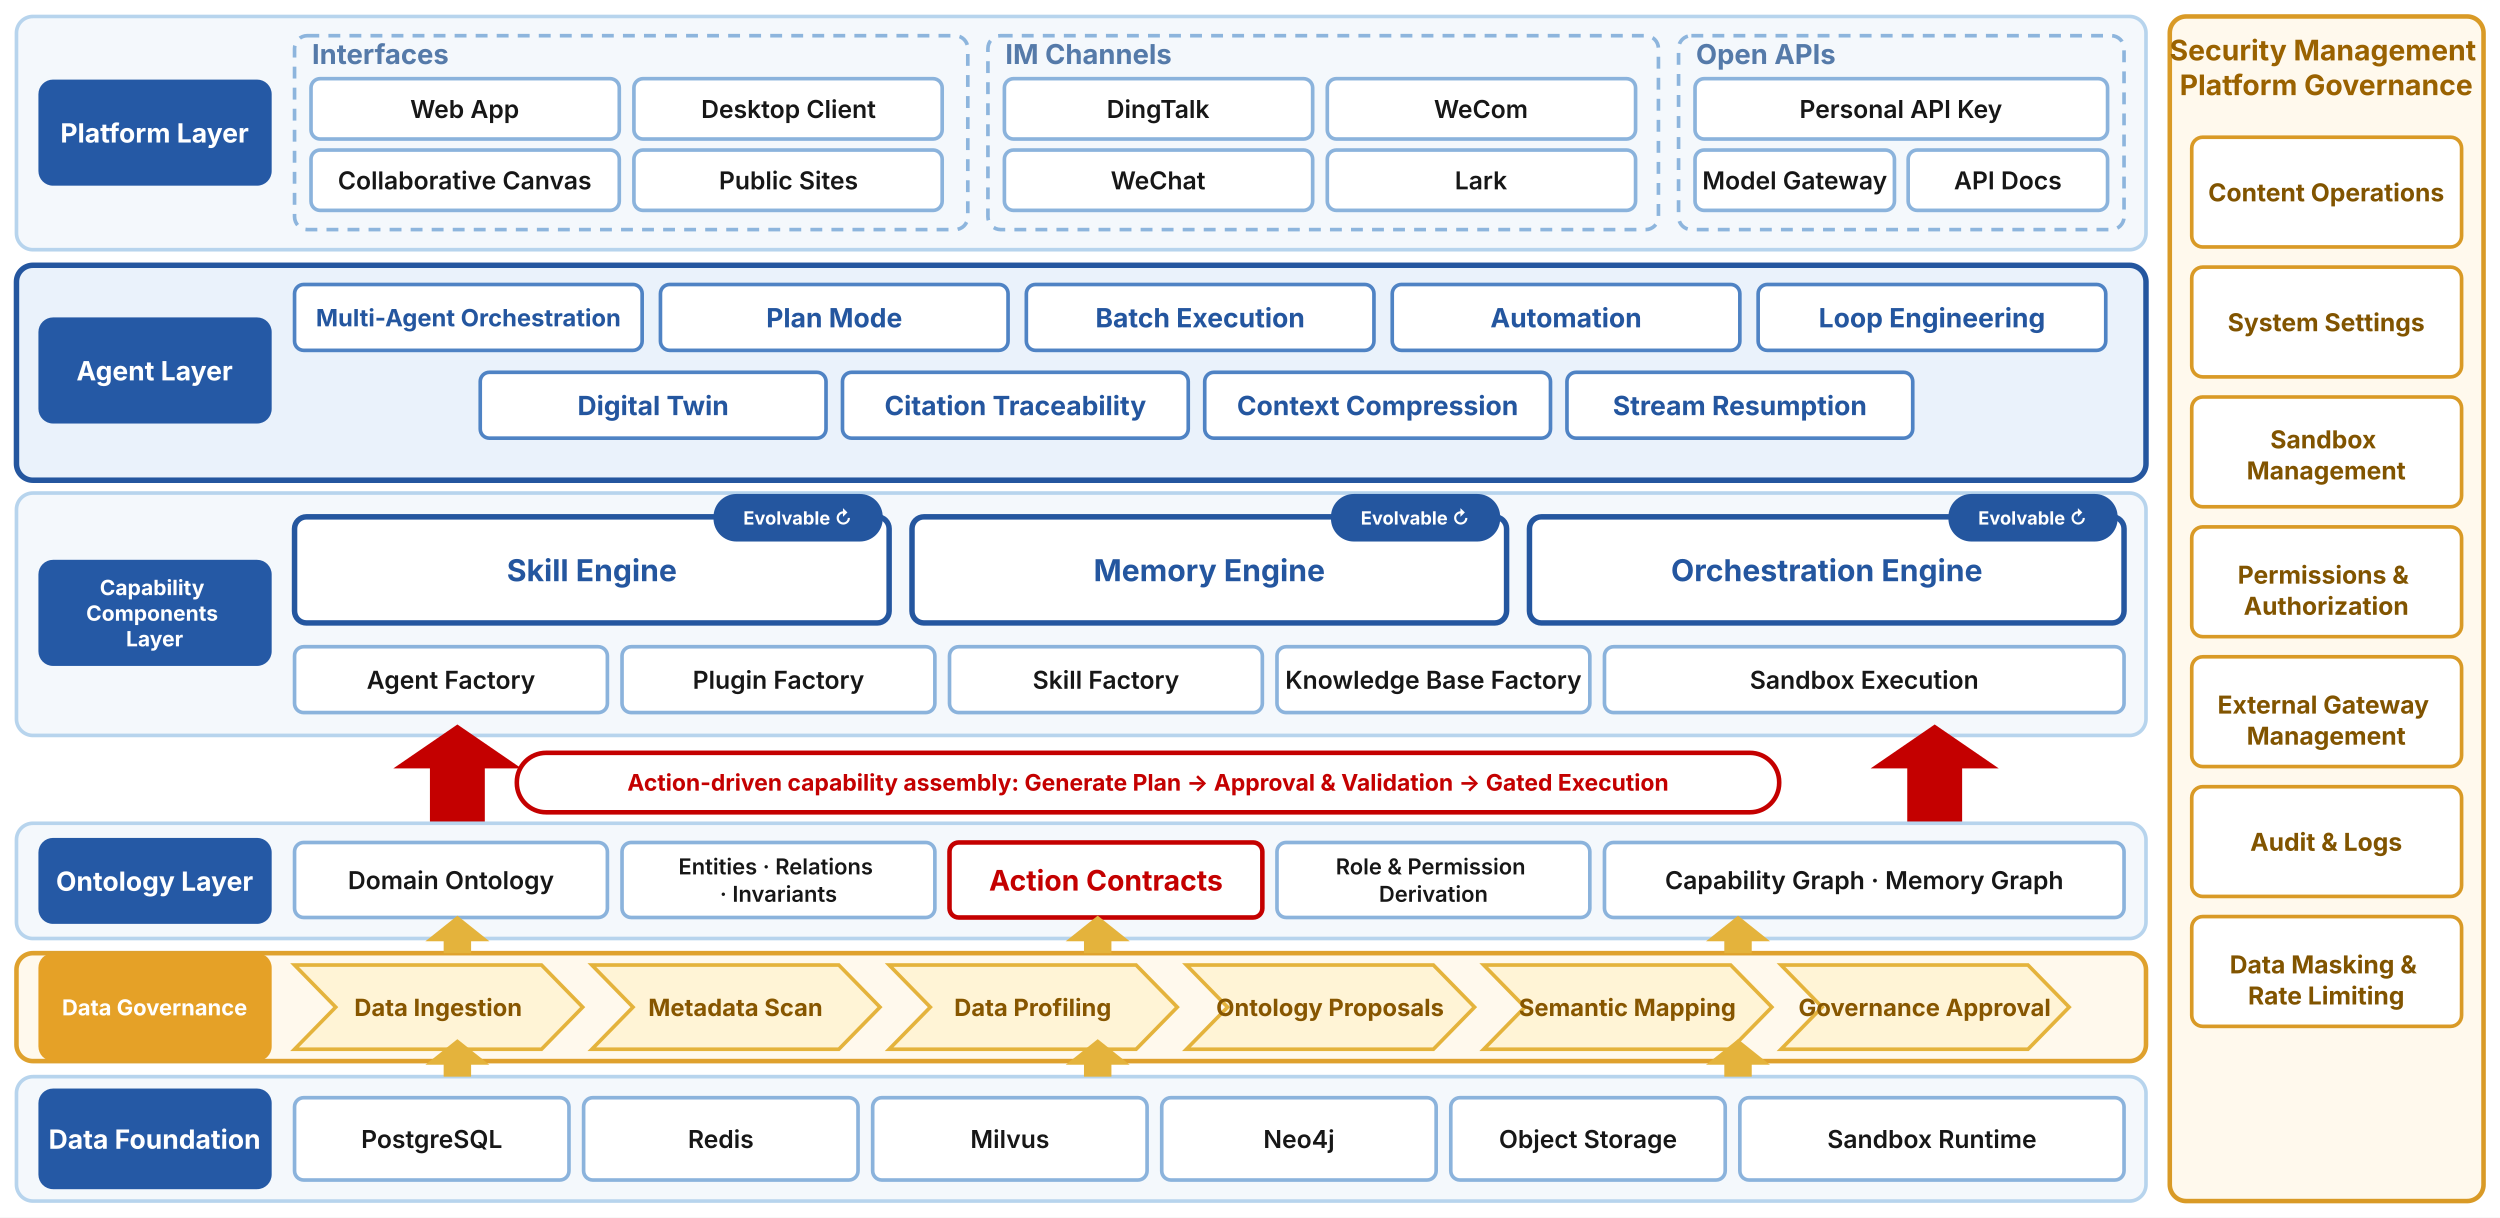
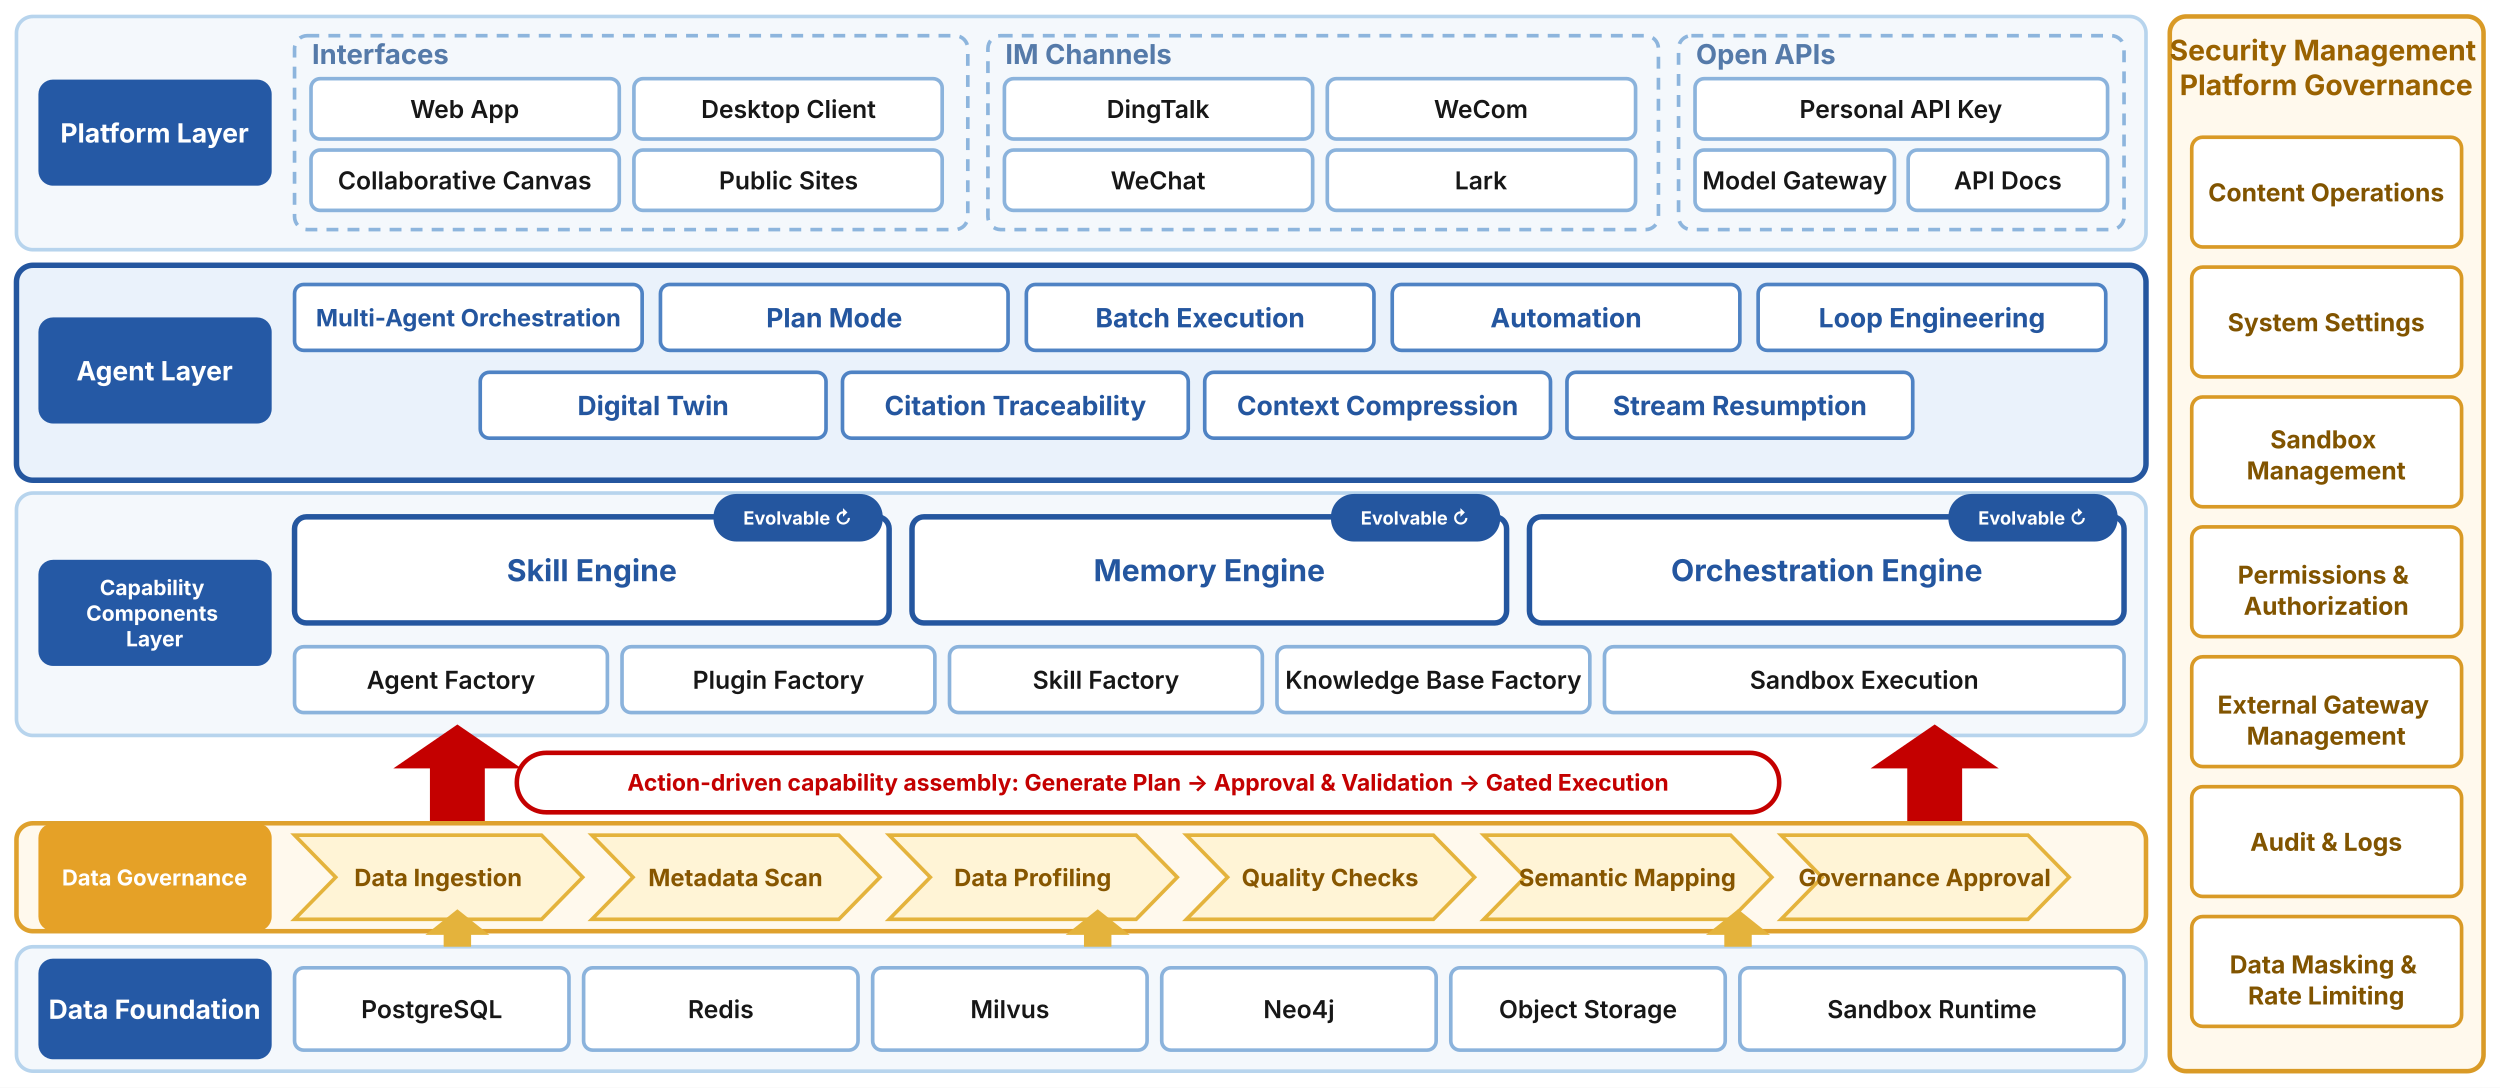
- <svg xmlns="http://www.w3.org/2000/svg" viewBox="0 0 2733 1331" role="img" aria-labelledby="title desc">
+ <svg xmlns="http://www.w3.org/2000/svg" viewBox="0 0 2733 1189" role="img" aria-labelledby="title desc">
  <defs>
    <style>
      text { font-family: Inter, "Segoe UI", Arial, sans-serif; }
      .section-bg { fill: #f4f8fc; stroke: #b7d4ed; stroke-width: 4; }
      .agent-bg { fill: #eaf2fb; stroke: #24569f; stroke-width: 6; }
      .section-label { fill: #2559a5; }
      .section-label-text { fill: #fff; font-size: 29px; font-weight: 700; text-anchor: middle; dominant-baseline: middle; }
      .group { fill: none; stroke: #8db5dd; stroke-width: 4; stroke-dasharray: 13 10; }
      .group-title { fill: #557aa9; font-size: 30px; font-weight: 700; }
      .box { fill: #fff; stroke: #8bb3dc; stroke-width: 4; }
      .box-text { fill: #171717; font-size: 27px; font-weight: 600; text-anchor: middle; dominant-baseline: middle; }
      .agent-box { fill: #fff; stroke: #4f83c4; stroke-width: 4; }
      .agent-text { fill: #24569f; font-size: 29px; font-weight: 700; text-anchor: middle; dominant-baseline: middle; }
      .engine { fill: #fff; stroke: #24569f; stroke-width: 6; }
      .engine-text { fill: #24569f; font-size: 33px; font-weight: 700; text-anchor: middle; dominant-baseline: middle; }
      .badge { fill: #24569f; }
      .badge-text { fill: #fff; font-size: 20px; font-weight: 700; text-anchor: middle; dominant-baseline: middle; }
      .action { fill: #fff; stroke: #c40000; stroke-width: 5; }
      .action-text { fill: #c40000; font-size: 25px; font-weight: 700; text-anchor: middle; dominant-baseline: middle; }
-       .ontology-focus { fill: #fff; stroke: #c40000; stroke-width: 5; }
-       .ontology-focus-text { fill: #c40000; font-size: 31px; font-weight: 700; text-anchor: middle; dominant-baseline: middle; }
      .governance-bg { fill: #fff9ed; stroke: #dfa12d; stroke-width: 5; }
      .governance-label { fill: #e5a127; }
      .governance-title { fill: #fff; font-size: 24px; font-weight: 700; text-anchor: middle; dominant-baseline: middle; }
      .chevron { fill: #fff4d6; stroke: #e4b33c; stroke-width: 4; }
      .chevron-text { fill: #875600; font-size: 26px; font-weight: 700; text-anchor: middle; dominant-baseline: middle; }
      .side-bg { fill: #fff9ed; stroke: #d99a26; stroke-width: 5; }
      .side-box { fill: #fff; stroke: #d99a26; stroke-width: 4; }
      .side-title { fill: #9a6200; font-size: 31px; font-weight: 700; text-anchor: middle; }
      .side-text { fill: #815400; font-size: 27px; font-weight: 700; text-anchor: middle; dominant-baseline: middle; }
    </style>
  </defs>
-   <rect width="2733" height="1331" fill="#fff" />
+   <rect width="2733" height="1189" fill="#fff" />
  <rect class="section-bg" x="18" y="18" width="2328" height="255" rx="18" />
  <rect class="section-label" x="42" y="87" width="255" height="116" rx="16" />
  <text class="section-label-text" x="169" y="145">Platform Layer</text>
  <rect class="group" x="322" y="39" width="736" height="212" rx="14" />
  <rect class="box" x="340" y="86" width="337" height="66" rx="10" />
  <rect class="box" x="693" y="86" width="337" height="66" rx="10" />
  <rect class="box" x="340" y="164" width="337" height="66" rx="10" />
  <rect class="box" x="693" y="164" width="337" height="66" rx="10" />
  <text class="box-text" x="508" y="119">Web App</text>
  <text class="box-text" x="862" y="119">Desktop Client</text>
  <text class="box-text" x="508" y="197">Collaborative Canvas</text>
  <text class="box-text" x="862" y="197">Public Sites</text>
  <rect class="group" x="1080" y="39" width="733" height="212" rx="14" />
  <rect class="box" x="1098" y="86" width="337" height="66" rx="10" />
  <rect class="box" x="1451" y="86" width="337" height="66" rx="10" />
  <rect class="box" x="1098" y="164" width="337" height="66" rx="10" />
  <rect class="box" x="1451" y="164" width="337" height="66" rx="10" />
  <text class="box-text" x="1266" y="119">DingTalk</text>
  <text class="box-text" x="1619" y="119">WeCom</text>
  <text class="box-text" x="1266" y="197">WeChat</text>
  <text class="box-text" x="1619" y="197">Lark</text>
  <rect class="group" x="1835" y="39" width="487" height="212" rx="14" />
  <rect class="box" x="1853" y="86" width="451" height="66" rx="10" />
  <rect class="box" x="1853" y="164" width="218" height="66" rx="10" />
  <rect class="box" x="2086" y="164" width="218" height="66" rx="10" />
  <text class="box-text" x="2078" y="119">Personal API Key</text>
  <text class="box-text" x="1962" y="197">Model Gateway</text>
  <text class="box-text" x="2195" y="197">API Docs</text>
  <text class="group-title" x="341" y="70">Interfaces</text>
  <text class="group-title" x="1099" y="70">IM Channels</text>
  <text class="group-title" x="1854" y="70">Open APIs</text>
  <rect class="agent-bg" x="18" y="290" width="2328" height="235" rx="18" />
  <rect class="section-label" x="42" y="347" width="255" height="116" rx="16" />
  <text class="section-label-text" x="169" y="405">Agent Layer</text>
  <rect class="agent-box" x="322" y="311" width="380" height="72" rx="10" />
  <rect class="agent-box" x="722" y="311" width="380" height="72" rx="10" />
  <rect class="agent-box" x="1122" y="311" width="380" height="72" rx="10" />
  <rect class="agent-box" x="1522" y="311" width="380" height="72" rx="10" />
  <rect class="agent-box" x="1922" y="311" width="380" height="72" rx="10" />
  <text class="agent-text" x="512" y="347" style="font-size:26px">Multi-Agent Orchestration</text>
  <text class="agent-text" x="912" y="347">Plan Mode</text>
  <text class="agent-text" x="1312" y="347">Batch Execution</text>
  <text class="agent-text" x="1712" y="347">Automation</text>
  <text class="agent-text" x="2112" y="347">Loop Engineering</text>
  <rect class="agent-box" x="525" y="407" width="378" height="72" rx="10" />
  <rect class="agent-box" x="921" y="407" width="378" height="72" rx="10" />
  <rect class="agent-box" x="1317" y="407" width="378" height="72" rx="10" />
  <rect class="agent-box" x="1713" y="407" width="378" height="72" rx="10" />
  <text class="agent-text" x="714" y="443">Digital Twin</text>
  <text class="agent-text" x="1110" y="443">Citation Traceability</text>
  <text class="agent-text" x="1506" y="443">Context Compression</text>
  <text class="agent-text" x="1902" y="443">Stream Resumption</text>
  <rect class="section-bg" x="18" y="539" width="2328" height="265" rx="18" />
  <rect class="section-label" x="42" y="612" width="255" height="116" rx="16" />
  <text class="section-label-text" x="169" y="642" style="font-size:23px">
    <tspan x="169" dy="0">Capability</tspan>
    <tspan x="169" dy="28">Components</tspan>
    <tspan x="169" dy="28">Layer</tspan>
  </text>
  <rect class="engine" x="322" y="565" width="650" height="116" rx="13" />
  <rect class="engine" x="997" y="565" width="650" height="116" rx="13" />
  <rect class="engine" x="1672" y="565" width="650" height="116" rx="13" />
  <text class="engine-text" x="647" y="623">Skill Engine</text>
  <text class="engine-text" x="1322" y="623">Memory Engine</text>
  <text class="engine-text" x="1997" y="623">Orchestration Engine</text>
  <rect class="badge" x="780" y="540" width="185" height="52" rx="25" />
  <rect class="badge" x="1455" y="540" width="185" height="52" rx="25" />
  <rect class="badge" x="2130" y="540" width="185" height="52" rx="25" />
  <text class="badge-text" x="872" y="566">Evolvable ↻</text>
  <text class="badge-text" x="1547" y="566">Evolvable ↻</text>
  <text class="badge-text" x="2222" y="566">Evolvable ↻</text>
  <rect class="box" x="322" y="707" width="342" height="72" rx="10" />
  <rect class="box" x="680" y="707" width="342" height="72" rx="10" />
  <rect class="box" x="1038" y="707" width="342" height="72" rx="10" />
  <rect class="box" x="1396" y="707" width="342" height="72" rx="10" />
  <rect class="box" x="1754" y="707" width="568" height="72" rx="10" />
  <text class="box-text" x="493" y="743">Agent Factory</text>
  <text class="box-text" x="851" y="743">Plugin Factory</text>
  <text class="box-text" x="1209" y="743">Skill Factory</text>
  <text class="box-text" x="1567" y="743">Knowledge Base Factory</text>
  <text class="box-text" x="2038" y="743">Sandbox Execution</text>
  <path d="M470 900 V840 H430 L500 792 L570 840 H530 V900 Z" fill="#c40000" />
  <path d="M2085 900 V840 H2045 L2115 792 L2185 840 H2145 V900 Z" fill="#c40000" />
  <rect class="action" x="565" y="823" width="1380" height="65" rx="32" />
  <text class="action-text" x="1255" y="855">Action-driven capability assembly: Generate Plan → Approval &amp; Validation → Gated Execution</text>
-   <rect class="section-bg" x="18" y="900" width="2328" height="126" rx="18" />
-   <rect class="section-label" x="42" y="916" width="255" height="94" rx="16" />
-   <text class="section-label-text" x="169" y="963">Ontology Layer</text>
-   <rect class="box" x="322" y="921" width="342" height="82" rx="10" />
-   <rect class="box" x="680" y="921" width="342" height="82" rx="10" />
-   <rect class="ontology-focus" x="1038" y="921" width="342" height="82" rx="10" />
-   <rect class="box" x="1396" y="921" width="342" height="82" rx="10" />
-   <rect class="box" x="1754" y="921" width="568" height="82" rx="10" />
-   <text class="box-text" x="493" y="962">Domain Ontology</text>
-   <text class="box-text" x="851" y="947" style="font-size:24px">
-     <tspan x="851" dy="0">Entities · Relations</tspan>
-     <tspan x="851" dy="30">· Invariants</tspan>
-   </text>
-   <text class="ontology-focus-text" x="1209" y="962">Action Contracts</text>
-   <text class="box-text" x="1567" y="947" style="font-size:24px">
-     <tspan x="1567" dy="0">Role &amp; Permission</tspan>
-     <tspan x="1567" dy="30">Derivation</tspan>
-   </text>
-   <text class="box-text" x="2038" y="962">Capability Graph · Memory Graph</text>
-   <rect class="governance-bg" x="18" y="1042" width="2328" height="118" rx="18" />
-   <rect class="governance-label" x="42" y="1042" width="255" height="118" rx="16" />
-   <text class="governance-title" x="169" y="1101">Data Governance</text>
-   <polygon class="chevron" points="322,1055 592,1055 637,1101 592,1147 322,1147 367,1101" />
-   <polygon class="chevron" points="647,1055 917,1055 962,1101 917,1147 647,1147 692,1101" />
-   <polygon class="chevron" points="972,1055 1242,1055 1287,1101 1242,1147 972,1147 1017,1101" />
-   <polygon class="chevron" points="1297,1055 1567,1055 1612,1101 1567,1147 1297,1147 1342,1101" />
-   <polygon class="chevron" points="1622,1055 1892,1055 1937,1101 1892,1147 1622,1147 1667,1101" />
-   <polygon class="chevron" points="1947,1055 2217,1055 2262,1101 2217,1147 1947,1147 1992,1101" />
-   <text class="chevron-text" x="479" y="1101">Data Ingestion</text>
-   <text class="chevron-text" x="804" y="1101">Metadata Scan</text>
-   <text class="chevron-text" x="1129" y="1101">Data Profiling</text>
-   <text class="chevron-text" x="1454" y="1101">Ontology Proposals</text>
-   <text class="chevron-text" x="1779" y="1101">Semantic Mapping</text>
-   <text class="chevron-text" x="2104" y="1101">Governance Approval</text>
-   <rect class="section-bg" x="18" y="1177" width="2328" height="136" rx="18" />
-   <rect class="section-label" x="42" y="1190" width="255" height="110" rx="16" />
-   <text class="section-label-text" x="169" y="1245">Data Foundation</text>
-   <rect class="box" x="322" y="1200" width="300" height="90" rx="10" />
-   <rect class="box" x="638" y="1200" width="300" height="90" rx="10" />
-   <rect class="box" x="954" y="1200" width="300" height="90" rx="10" />
-   <rect class="box" x="1270" y="1200" width="300" height="90" rx="10" />
-   <rect class="box" x="1586" y="1200" width="300" height="90" rx="10" />
-   <rect class="box" x="1902" y="1200" width="420" height="90" rx="10" />
-   <text class="box-text" x="472" y="1245">PostgreSQL</text>
-   <text class="box-text" x="788" y="1245">Redis</text>
-   <text class="box-text" x="1104" y="1245">Milvus</text>
-   <text class="box-text" x="1420" y="1245">Neo4j</text>
-   <text class="box-text" x="1736" y="1245">Object Storage</text>
-   <text class="box-text" x="2112" y="1245">Sandbox Runtime</text>
-   <path d="M485 1177 V1164 H465 L500 1136 L535 1164 H515 V1177 Z" fill="#e4b33c" />
-   <path d="M1185 1177 V1164 H1165 L1200 1136 L1235 1164 H1215 V1177 Z" fill="#e4b33c" />
-   <path d="M1885 1177 V1164 H1865 L1900 1136 L1935 1164 H1915 V1177 Z" fill="#e4b33c" />
-   <path d="M485 1042 V1029 H465 L500 1001 L535 1029 H515 V1042 Z" fill="#e4b33c" />
-   <path d="M1185 1042 V1029 H1165 L1200 1001 L1235 1029 H1215 V1042 Z" fill="#e4b33c" />
-   <path d="M1885 1042 V1029 H1865 L1900 1001 L1935 1029 H1915 V1042 Z" fill="#e4b33c" />
-   <rect class="side-bg" x="2372" y="18" width="343" height="1295" rx="18" />
+   <rect class="governance-bg" x="18" y="900" width="2328" height="118" rx="18" />
+   <rect class="governance-label" x="42" y="900" width="255" height="118" rx="16" />
+   <text class="governance-title" x="169" y="959">Data Governance</text>
+   <polygon class="chevron" points="322,913 592,913 637,959 592,1005 322,1005 367,959" />
+   <polygon class="chevron" points="647,913 917,913 962,959 917,1005 647,1005 692,959" />
+   <polygon class="chevron" points="972,913 1242,913 1287,959 1242,1005 972,1005 1017,959" />
+   <polygon class="chevron" points="1297,913 1567,913 1612,959 1567,1005 1297,1005 1342,959" />
+   <polygon class="chevron" points="1622,913 1892,913 1937,959 1892,1005 1622,1005 1667,959" />
+   <polygon class="chevron" points="1947,913 2217,913 2262,959 2217,1005 1947,1005 1992,959" />
+   <text class="chevron-text" x="479" y="959">Data Ingestion</text>
+   <text class="chevron-text" x="804" y="959">Metadata Scan</text>
+   <text class="chevron-text" x="1129" y="959">Data Profiling</text>
+   <text class="chevron-text" x="1454" y="959">Quality Checks</text>
+   <text class="chevron-text" x="1779" y="959">Semantic Mapping</text>
+   <text class="chevron-text" x="2104" y="959">Governance Approval</text>
+   <rect class="section-bg" x="18" y="1035" width="2328" height="136" rx="18" />
+   <rect class="section-label" x="42" y="1048" width="255" height="110" rx="16" />
+   <text class="section-label-text" x="169" y="1103">Data Foundation</text>
+   <rect class="box" x="322" y="1058" width="300" height="90" rx="10" />
+   <rect class="box" x="638" y="1058" width="300" height="90" rx="10" />
+   <rect class="box" x="954" y="1058" width="300" height="90" rx="10" />
+   <rect class="box" x="1270" y="1058" width="300" height="90" rx="10" />
+   <rect class="box" x="1586" y="1058" width="300" height="90" rx="10" />
+   <rect class="box" x="1902" y="1058" width="420" height="90" rx="10" />
+   <text class="box-text" x="472" y="1103">PostgreSQL</text>
+   <text class="box-text" x="788" y="1103">Redis</text>
+   <text class="box-text" x="1104" y="1103">Milvus</text>
+   <text class="box-text" x="1420" y="1103">Neo4j</text>
+   <text class="box-text" x="1736" y="1103">Object Storage</text>
+   <text class="box-text" x="2112" y="1103">Sandbox Runtime</text>
+   <path d="M485 1035 V1022 H465 L500 994 L535 1022 H515 V1035 Z" fill="#e4b33c" />
+   <path d="M1185 1035 V1022 H1165 L1200 994 L1235 1022 H1215 V1035 Z" fill="#e4b33c" />
+   <path d="M1885 1035 V1022 H1865 L1900 994 L1935 1022 H1915 V1035 Z" fill="#e4b33c" />
+   <rect class="side-bg" x="2372" y="18" width="343" height="1153" rx="18" />
  <text class="side-title" x="2543" y="66">
    <tspan x="2543" dy="0">Security Management</tspan>
    <tspan x="2543" dy="38">Platform Governance</tspan>
  </text>
  <rect class="side-box" x="2396" y="150" width="295" height="120" rx="12" />
  <rect class="side-box" x="2396" y="292" width="295" height="120" rx="12" />
  <rect class="side-box" x="2396" y="434" width="295" height="120" rx="12" />
  <rect class="side-box" x="2396" y="576" width="295" height="120" rx="12" />
  <rect class="side-box" x="2396" y="718" width="295" height="120" rx="12" />
  <rect class="side-box" x="2396" y="860" width="295" height="120" rx="12" />
  <rect class="side-box" x="2396" y="1002" width="295" height="120" rx="12" />
  <text class="side-text" x="2543" y="210">Content Operations</text>
  <text class="side-text" x="2543" y="352">System Settings</text>
  <text class="side-text" x="2543" y="480">
    <tspan x="2543" dy="0">Sandbox</tspan>
    <tspan x="2543" dy="34">Management</tspan>
  </text>
  <text class="side-text" x="2543" y="628">
    <tspan x="2543" dy="0">Permissions &amp;</tspan>
    <tspan x="2543" dy="34">Authorization</tspan>
  </text>
  <text class="side-text" x="2543" y="770">
    <tspan x="2543" dy="0">External Gateway</tspan>
    <tspan x="2543" dy="34">Management</tspan>
  </text>
  <text class="side-text" x="2543" y="920">Audit &amp; Logs</text>
  <text class="side-text" x="2543" y="1054">
    <tspan x="2543" dy="0">Data Masking &amp;</tspan>
    <tspan x="2543" dy="34">Rate Limiting</tspan>
  </text>
</svg>
